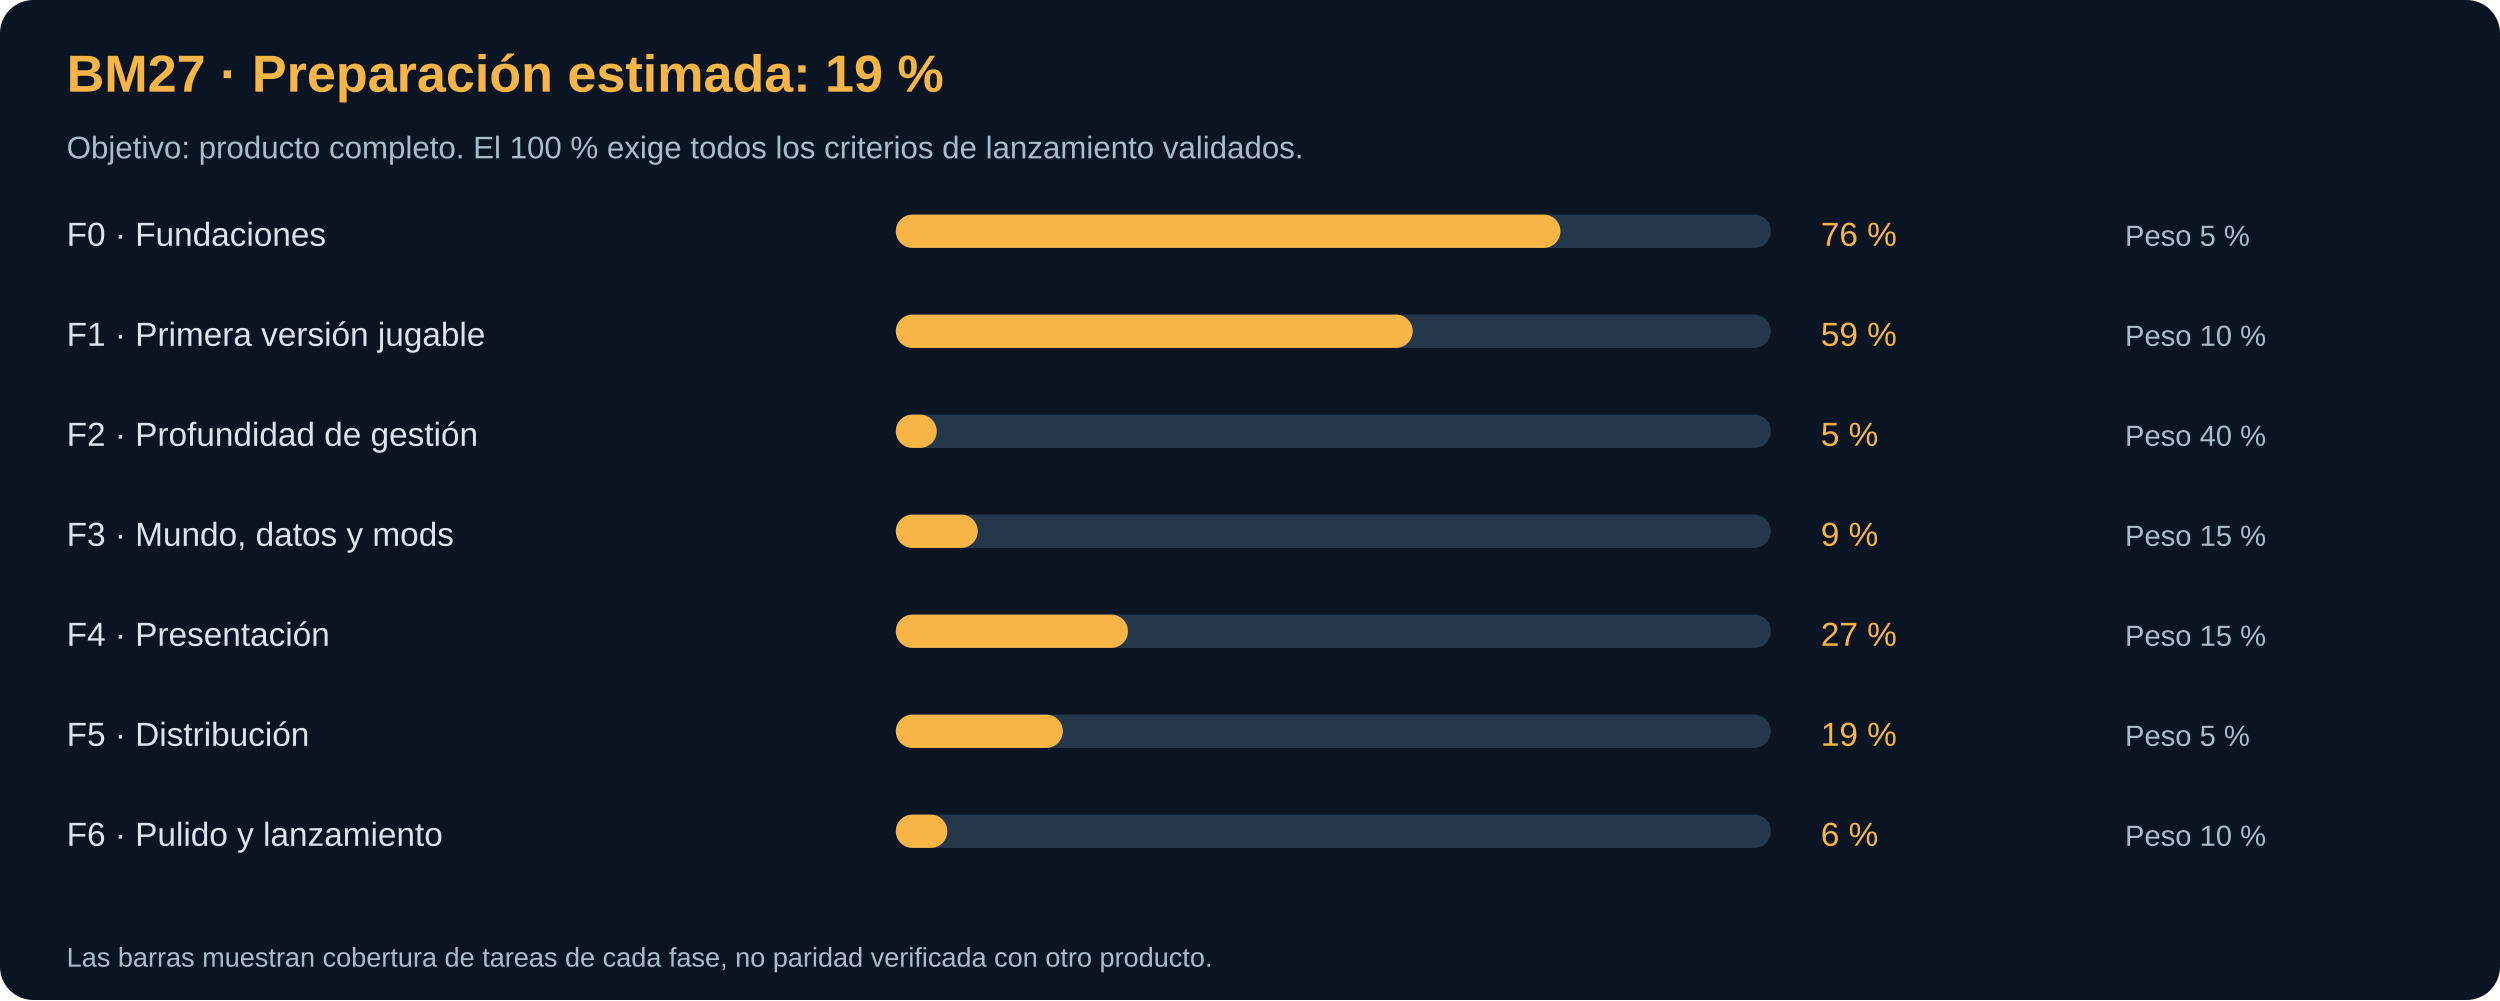
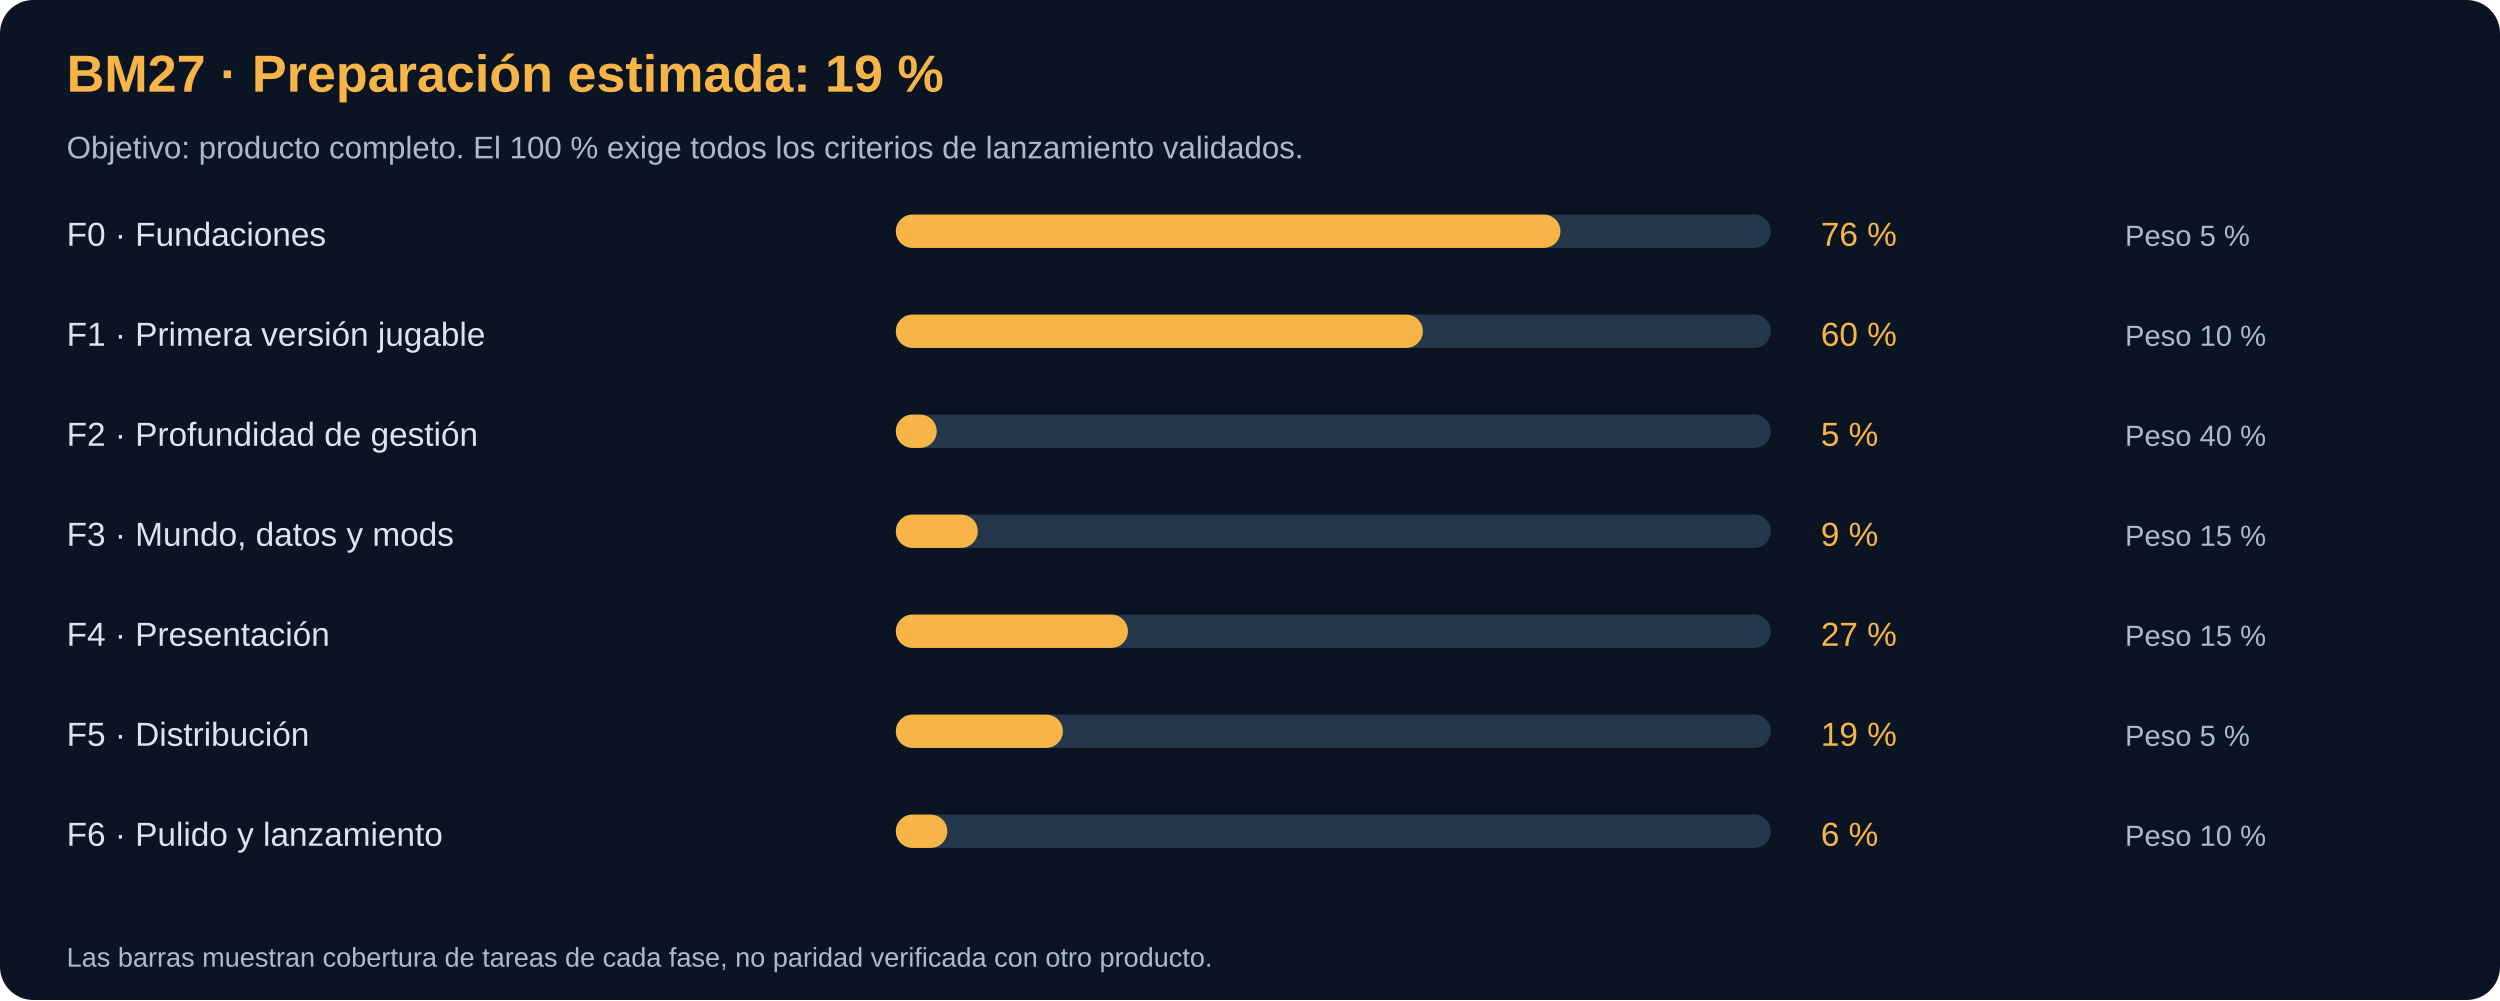
<svg xmlns="http://www.w3.org/2000/svg" viewBox="0 0 1200 480" role="img" aria-labelledby="title desc">
  <rect width="1200" height="480" rx="16" fill="#0b1423" />
  <g font-family="Arial, Helvetica, sans-serif">
    <text x="32" y="44" fill="#f7b548" font-size="25" font-weight="700">BM27 · Preparación estimada: 19 %</text>
    <text x="32" y="76" fill="#aabccc" font-size="15">Objetivo: producto completo. El 100 % exige todos los criterios de lanzamiento validados.</text>
    <text x="32" y="118" fill="#dce5ee" font-size="16">F0 · Fundaciones</text>
    <rect x="430" y="103" width="420" height="16" rx="8" fill="#25384b" />
    <rect x="430" y="103" width="319.009" height="16" rx="8" fill="#f7b548" />
    <text x="874" y="118" fill="#f7b548" font-size="16">76 %</text>
    <text x="1020" y="118" fill="#aabccc" font-size="14">Peso 5 %</text>
    <text x="32" y="166" fill="#dce5ee" font-size="16">F1 · Primera versión jugable</text>
    <rect x="430" y="151" width="420" height="16" rx="8" fill="#25384b" />
-     <rect x="430" y="151" width="248.093" height="16" rx="8" fill="#f7b548" />
-     <text x="874" y="166" fill="#f7b548" font-size="16">59 %</text>
+     <rect x="430" y="151" width="252.977" height="16" rx="8" fill="#f7b548" />
+     <text x="874" y="166" fill="#f7b548" font-size="16">60 %</text>
    <text x="1020" y="166" fill="#aabccc" font-size="14">Peso 10 %</text>
    <text x="32" y="214" fill="#dce5ee" font-size="16">F2 · Profundidad de gestión</text>
    <rect x="430" y="199" width="420" height="16" rx="8" fill="#25384b" />
    <rect x="430" y="199" width="19.63" height="16" rx="8" fill="#f7b548" />
    <text x="874" y="214" fill="#f7b548" font-size="16">5 %</text>
    <text x="1020" y="214" fill="#aabccc" font-size="14">Peso 40 %</text>
    <text x="32" y="262" fill="#dce5ee" font-size="16">F3 · Mundo, datos y mods</text>
    <rect x="430" y="247" width="420" height="16" rx="8" fill="#25384b" />
    <rect x="430" y="247" width="39.333" height="16" rx="8" fill="#f7b548" />
    <text x="874" y="262" fill="#f7b548" font-size="16">9 %</text>
    <text x="1020" y="262" fill="#aabccc" font-size="14">Peso 15 %</text>
    <text x="32" y="310" fill="#dce5ee" font-size="16">F4 · Presentación</text>
    <rect x="430" y="295" width="420" height="16" rx="8" fill="#25384b" />
    <rect x="430" y="295" width="111.417" height="16" rx="8" fill="#f7b548" />
    <text x="874" y="310" fill="#f7b548" font-size="16">27 %</text>
    <text x="1020" y="310" fill="#aabccc" font-size="14">Peso 15 %</text>
    <text x="32" y="358" fill="#dce5ee" font-size="16">F5 · Distribución</text>
    <rect x="430" y="343" width="420" height="16" rx="8" fill="#25384b" />
    <rect x="430" y="343" width="80.182" height="16" rx="8" fill="#f7b548" />
    <text x="874" y="358" fill="#f7b548" font-size="16">19 %</text>
    <text x="1020" y="358" fill="#aabccc" font-size="14">Peso 5 %</text>
    <text x="32" y="406" fill="#dce5ee" font-size="16">F6 · Pulido y lanzamiento</text>
    <rect x="430" y="391" width="420" height="16" rx="8" fill="#25384b" />
    <rect x="430" y="391" width="24.706" height="16" rx="8" fill="#f7b548" />
    <text x="874" y="406" fill="#f7b548" font-size="16">6 %</text>
    <text x="1020" y="406" fill="#aabccc" font-size="14">Peso 10 %</text>
    <text x="32" y="464" fill="#aabccc" font-size="13">Las barras muestran cobertura de tareas de cada fase, no paridad verificada con otro producto.</text>
  </g>
</svg>
